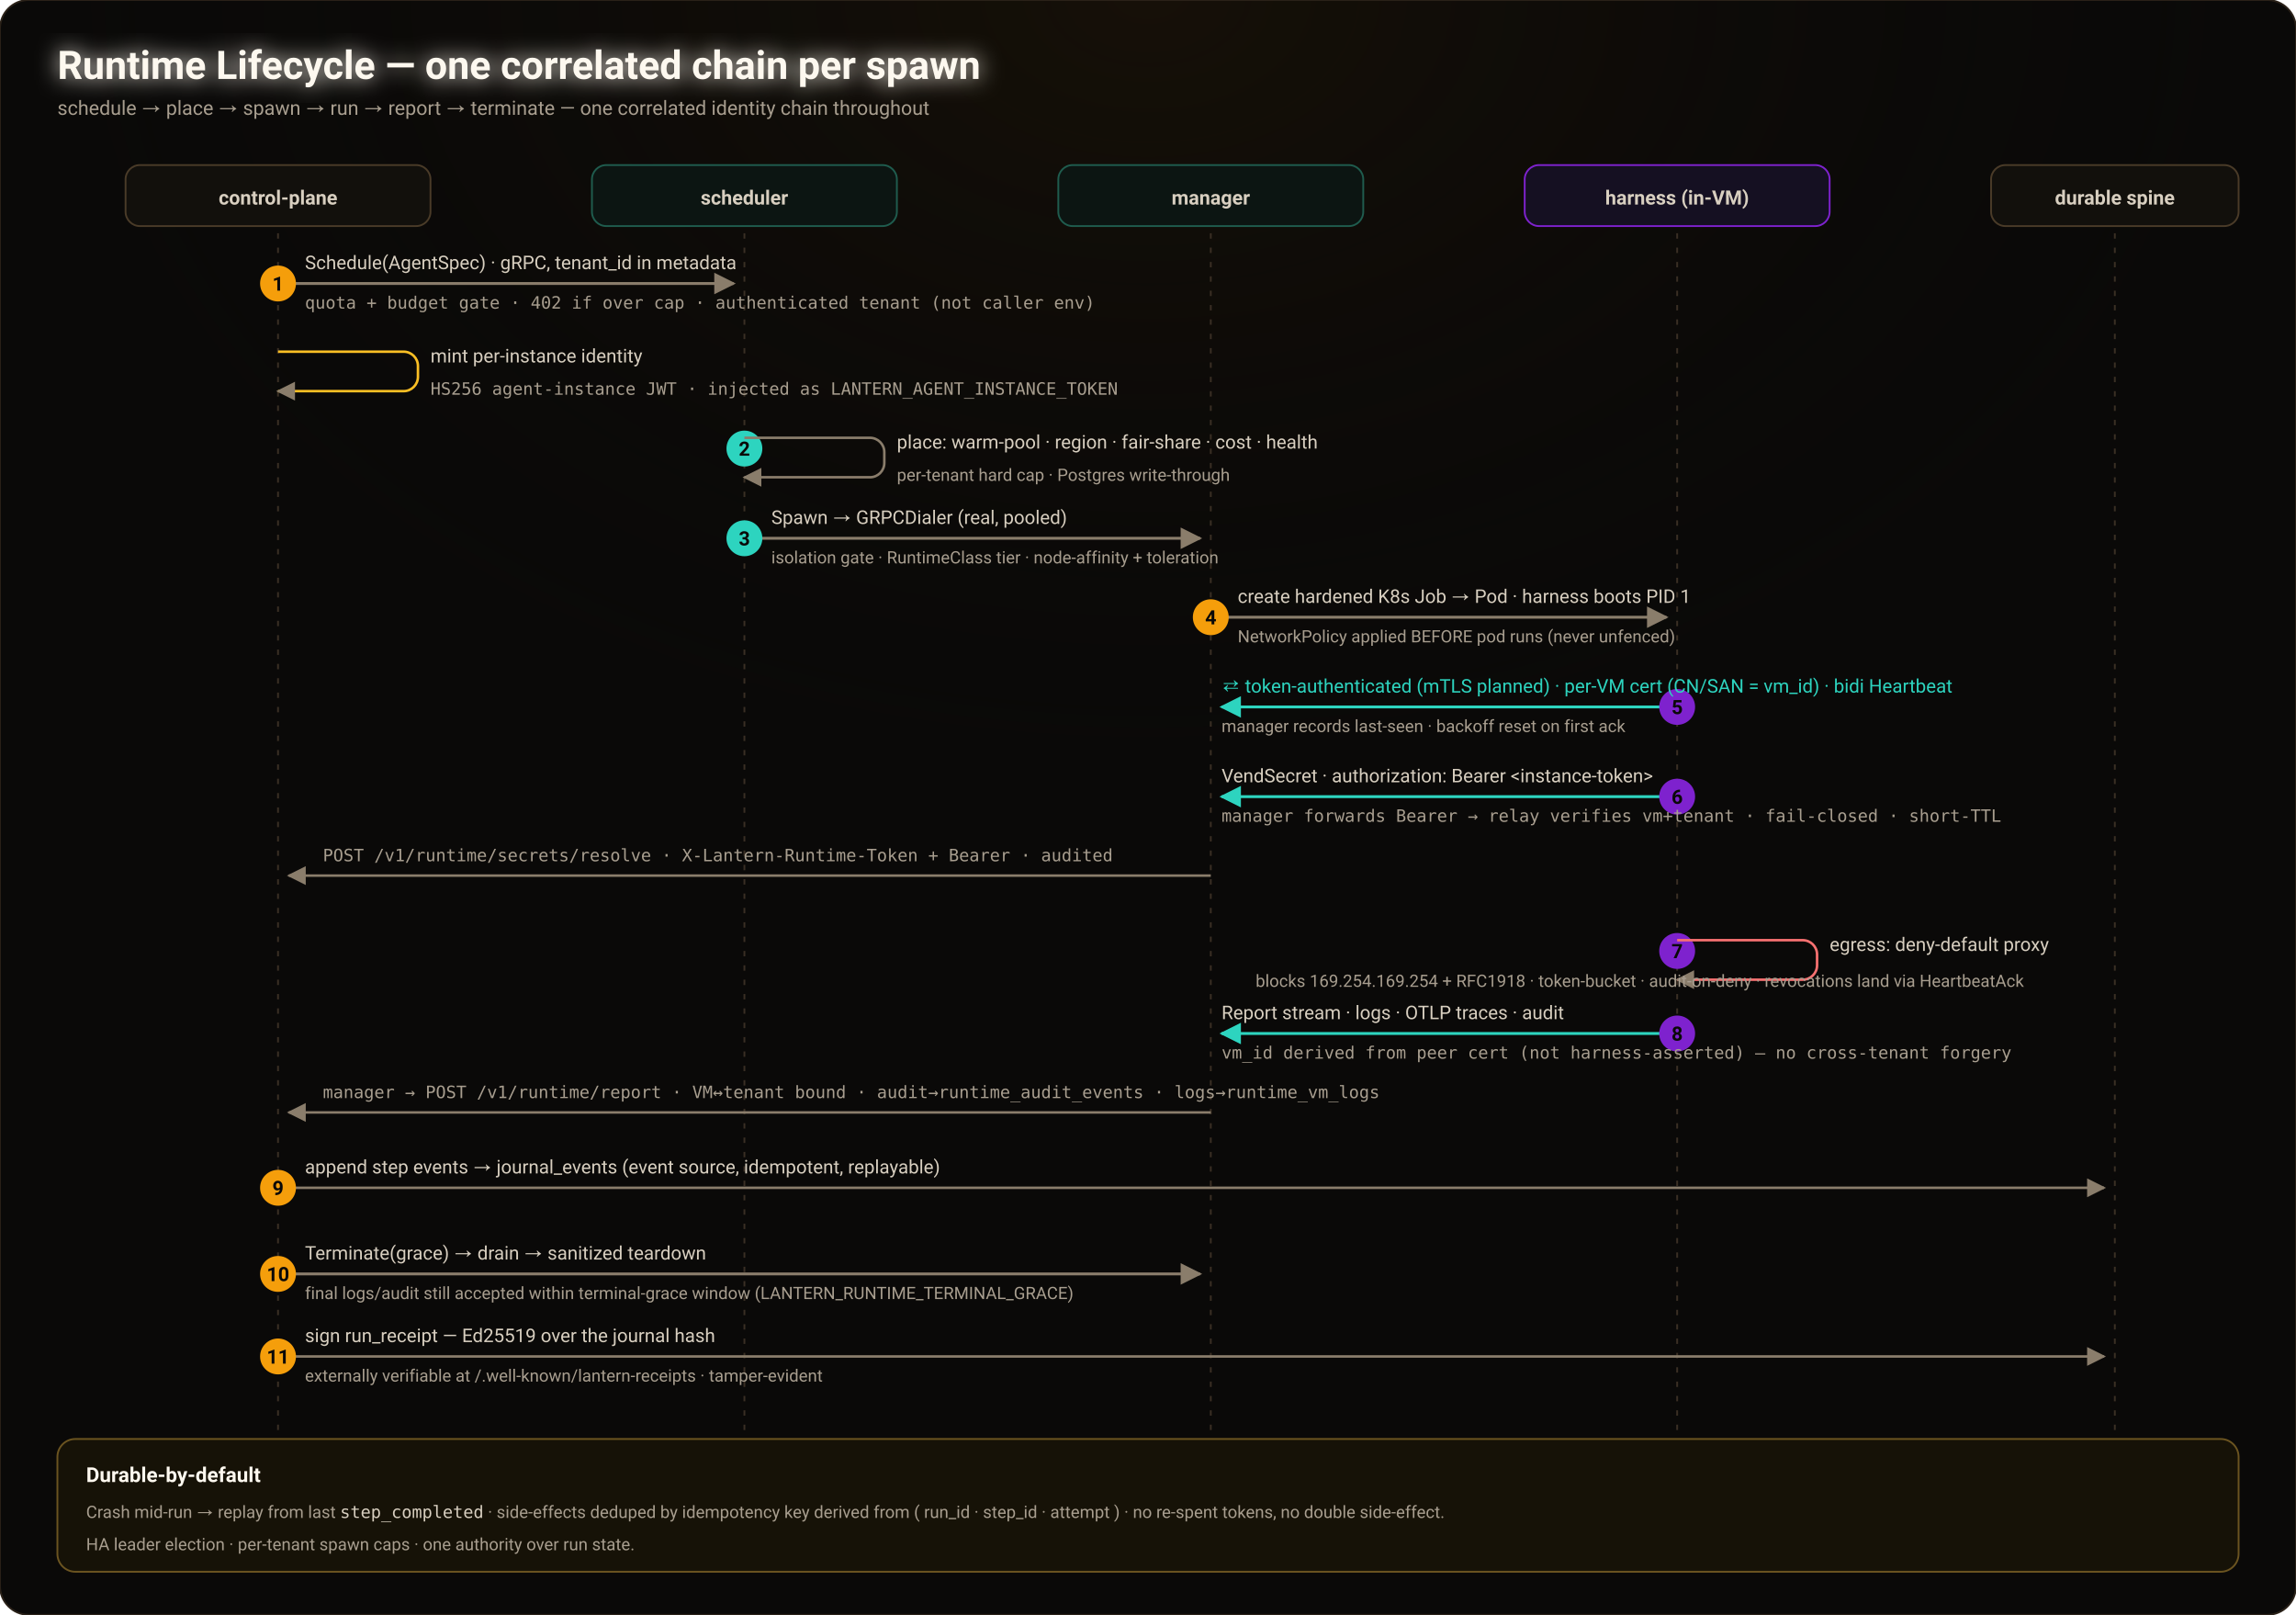
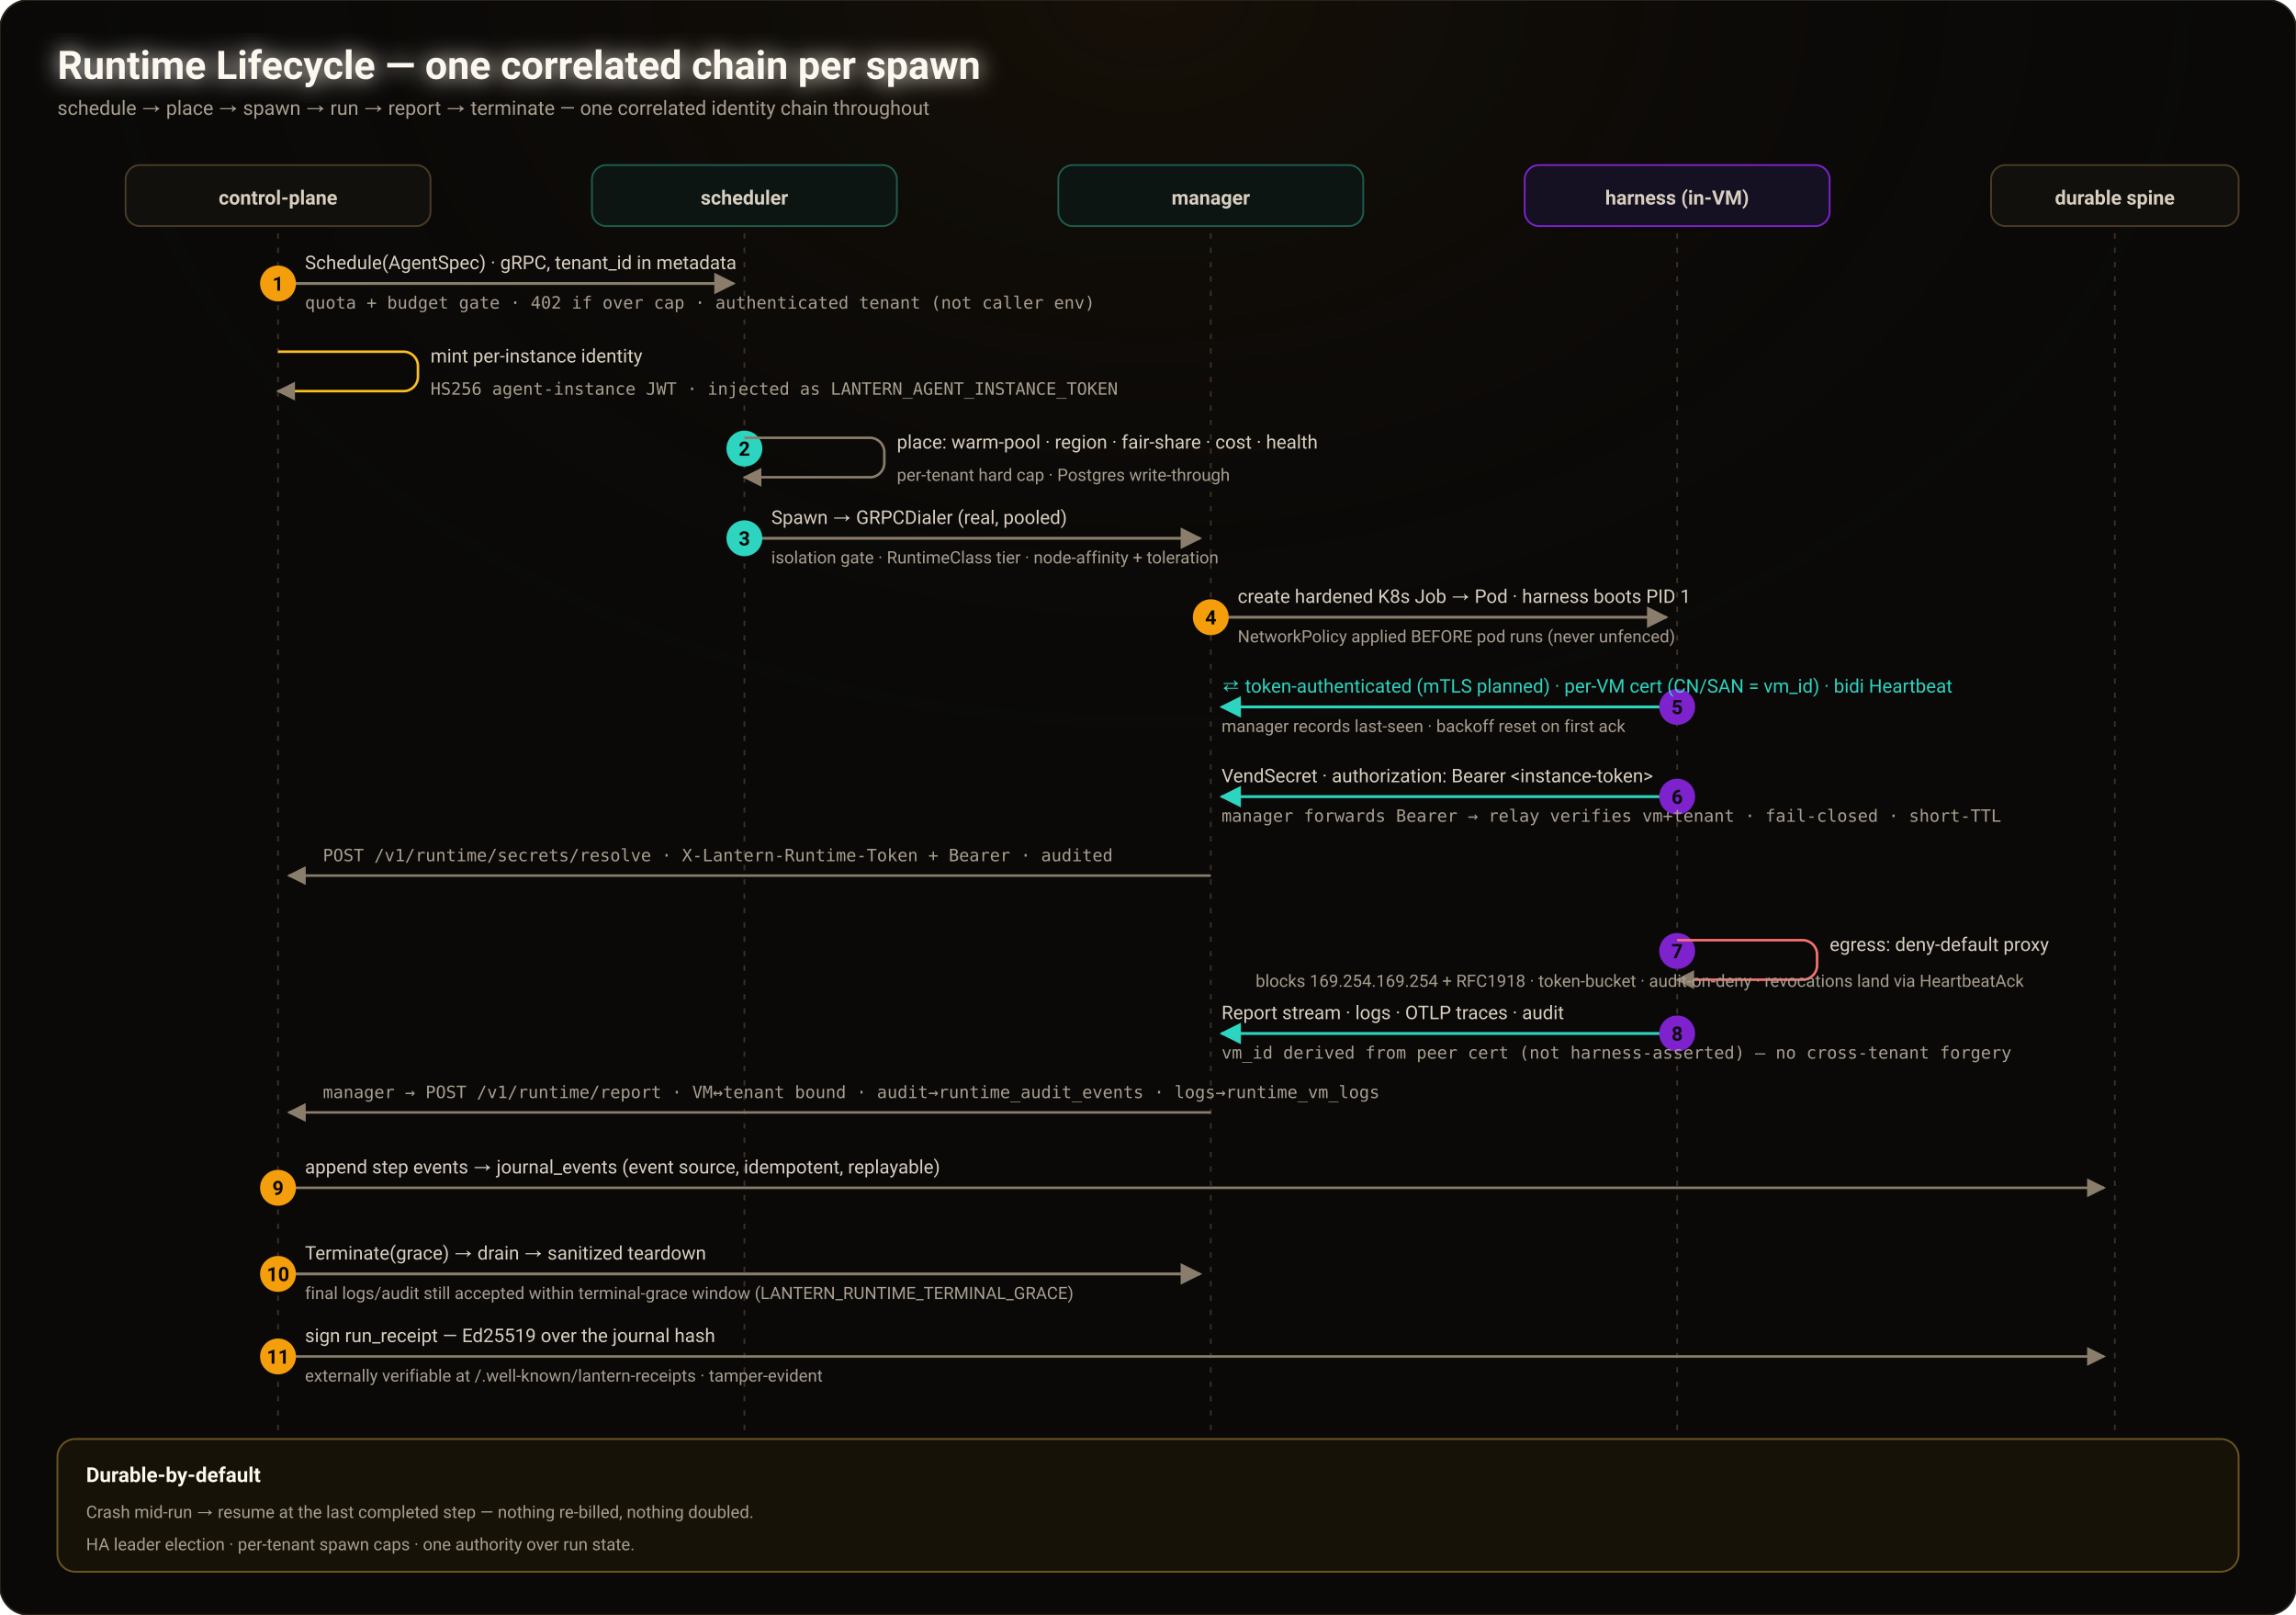
<svg xmlns="http://www.w3.org/2000/svg" width="1280" height="900" viewBox="0 0 1280 900" font-family="ui-sans-serif, system-ui, -apple-system, Segoe UI, Roboto, Helvetica, Arial, sans-serif" role="img" aria-label="Lantern agent runtime lifecycle — schedule to terminate, one correlated chain">
  <defs>
    <radialGradient id="lgv" cx="50%" cy="0%" r="90%">
      <stop offset="0%" stop-color="#201607" stop-opacity=".55" />
      <stop offset="55%" stop-color="#0a0908" stop-opacity="0" />
    </radialGradient>
    <filter id="lgg" x="-40%" y="-40%" width="180%" height="180%">
      <feGaussianBlur stdDeviation="6" result="b" />
      <feMerge>
        <feMergeNode in="b" />
        <feMergeNode in="SourceGraphic" />
      </feMerge>
    </filter>
    <marker id="s" viewBox="0 0 10 10" refX="9" refY="5" markerWidth="7.5" markerHeight="7.5" orient="auto-start-reverse">
      <path d="M0 0 L10 5 L0 10 z" fill="#8a7d6b" />
    </marker>
    <marker id="sm" viewBox="0 0 10 10" refX="9" refY="5" markerWidth="7.5" markerHeight="7.5" orient="auto-start-reverse">
      <path d="M0 0 L10 5 L0 10 z" fill="#2dd4bf" />
    </marker>
    <style>
      .t   { fill:#f5f0e8; }
      .sub { fill:#a89e8f; font-size:11px; }
      .h   { fill:#fdf8ef; font-weight:700; }
      .band{ fill:#d8cfc0; font-size:12px; font-weight:700; letter-spacing:.14em; }
      .mono{ font-family:ui-monospace,SFMono-Regular,Menlo,monospace; }
      .lane{ fill:#d8cfc0; font-size:11px; font-weight:700; }
      .msg { fill:#d8cfc0; font-size:10.5px; }
      .note{ fill:#a89e8f; font-size:9.5px; }
      .num { fill:#0a0908; font-size:11px; font-weight:700; }
      .grn { fill:#2dd4bf; }
    </style>
  </defs>
  <rect x="0" y="0" width="1280" height="900" rx="16" fill="#0a0908" />
  <rect x="0" y="0" width="1280" height="900" rx="16" fill="url(#lgv)" />
  <rect x="0" y="0" width="1280" height="900" rx="16" fill="none" stroke="#2a2118" />
  <text x="32" y="44" class="h" font-size="22" filter="url(#lgg)">Runtime Lifecycle — one correlated chain per spawn</text>
  <text x="32" y="64" class="sub" font-size="12.5">schedule → place → spawn → run → report → terminate — one correlated identity chain throughout</text>
  <g transform="translate(0,92)">
    <g transform="translate(70,0)">
      <rect x="0" y="0" width="170" height="34" rx="8" fill="#12100c" stroke="#4a3b28" />
      <text x="85" y="22" class="lane" text-anchor="middle">control-plane</text>
    </g>
    <g transform="translate(330,0)">
      <rect x="0" y="0" width="170" height="34" rx="8" fill="#0c1512" stroke="#1f5c4e" />
      <text x="85" y="22" class="lane" text-anchor="middle">scheduler</text>
    </g>
    <g transform="translate(590,0)">
      <rect x="0" y="0" width="170" height="34" rx="8" fill="#0c1512" stroke="#1f5c4e" />
      <text x="85" y="22" class="lane" text-anchor="middle">manager</text>
    </g>
    <g transform="translate(850,0)">
      <rect x="0" y="0" width="170" height="34" rx="8" fill="#151022" stroke="#7e22ce" />
      <text x="85" y="22" class="lane" text-anchor="middle">harness (in-VM)</text>
    </g>
    <g transform="translate(1110,0)">
      <rect x="0" y="0" width="138" height="34" rx="8" fill="#12100c" stroke="#4a3b28" />
      <text x="69" y="22" class="lane" text-anchor="middle">durable spine</text>
    </g>
  </g>
  <g stroke="#3a2f24" stroke-dasharray="3 5">
    <line x1="155" y1="130" x2="155" y2="846" />
    <line x1="415" y1="130" x2="415" y2="846" />
    <line x1="675" y1="130" x2="675" y2="846" />
    <line x1="935" y1="130" x2="935" y2="846" />
    <line x1="1179" y1="130" x2="1179" y2="846" />
  </g>
  <g transform="translate(0,158)">
    <line x1="155" y1="0" x2="409" y2="0" stroke="#8a7d6b" stroke-width="1.6" marker-end="url(#s)" />
    <circle cx="155" cy="0" r="10" fill="#f59e0b" />
    <text x="155" y="4" class="num" text-anchor="middle">1</text>
    <text x="170" y="-8" class="msg">Schedule(AgentSpec) · gRPC, tenant_id in metadata</text>
    <text x="170" y="14" class="note mono">quota + budget gate · 402 if over cap · authenticated tenant (not caller env)</text>
  </g>
  <g transform="translate(0,202)">
    <path d="M155 -6 h70 a8 8 0 0 1 8 8 v6 a8 8 0 0 1 -8 8 h-70" fill="none" stroke="#fbbf24" stroke-width="1.4" marker-end="url(#s)" />
    <text x="240" y="0" class="msg">mint per-instance identity</text>
    <text x="240" y="18" class="note mono">HS256 agent-instance JWT · injected as LANTERN_AGENT_INSTANCE_TOKEN</text>
  </g>
  <g transform="translate(0,250)">
    <line x1="415" y1="0" x2="415" y2="0" />
    <circle cx="415" cy="0" r="10" fill="#2dd4bf" />
    <text x="415" y="4" class="num" text-anchor="middle">2</text>
    <path d="M415 -6 h70 a8 8 0 0 1 8 8 v6 a8 8 0 0 1 -8 8 h-70" fill="none" stroke="#8a7d6b" stroke-width="1.4" marker-end="url(#s)" />
    <text x="500" y="0" class="msg">place: warm-pool · region · fair-share · cost · health</text>
    <text x="500" y="18" class="note">per-tenant hard cap · Postgres write-through</text>
  </g>
  <g transform="translate(0,300)">
    <line x1="415" y1="0" x2="669" y2="0" stroke="#8a7d6b" stroke-width="1.6" marker-end="url(#s)" />
    <circle cx="415" cy="0" r="10" fill="#2dd4bf" />
    <text x="415" y="4" class="num" text-anchor="middle">3</text>
    <text x="430" y="-8" class="msg">Spawn → GRPCDialer (real, pooled)</text>
    <text x="430" y="14" class="note">isolation gate · RuntimeClass tier · node-affinity + toleration</text>
  </g>
  <g transform="translate(0,344)">
    <line x1="675" y1="0" x2="929" y2="0" stroke="#8a7d6b" stroke-width="1.6" marker-end="url(#s)" />
    <circle cx="675" cy="0" r="10" fill="#f59e0b" />
    <text x="675" y="4" class="num" text-anchor="middle">4</text>
    <text x="690" y="-8" class="msg">create hardened K8s Job → Pod · harness boots PID 1</text>
    <text x="690" y="14" class="note">NetworkPolicy applied BEFORE pod runs (never unfenced)</text>
  </g>
  <g transform="translate(0,394)">
    <line x1="935" y1="0" x2="681" y2="0" stroke="#2dd4bf" stroke-width="1.6" marker-end="url(#sm)" />
    <circle cx="935" cy="0" r="10" fill="#7e22ce" />
    <text x="935" y="4" class="num" text-anchor="middle">5</text>
    <text x="681" y="-8" class="msg grn">⇄ token-authenticated (mTLS planned) · per-VM cert (CN/SAN = vm_id) · bidi Heartbeat</text>
    <text x="681" y="14" class="note">manager records last-seen · backoff reset on first ack</text>
  </g>
  <g transform="translate(0,444)">
    <line x1="935" y1="0" x2="681" y2="0" stroke="#2dd4bf" stroke-width="1.6" marker-end="url(#sm)" />
    <circle cx="935" cy="0" r="10" fill="#7e22ce" />
    <text x="935" y="4" class="num" text-anchor="middle">6</text>
    <text x="681" y="-8" class="msg">VendSecret · authorization: Bearer &lt;instance-token&gt;</text>
    <text x="681" y="14" class="note mono">manager forwards Bearer → relay verifies vm+tenant · fail-closed · short-TTL</text>
  </g>
  <g transform="translate(0,488)">
    <line x1="675" y1="0" x2="161" y2="0" stroke="#8a7d6b" stroke-width="1.4" marker-end="url(#s)" />
    <text x="180" y="-8" class="note mono">POST /v1/runtime/secrets/resolve · X-Lantern-Runtime-Token + Bearer · audited</text>
  </g>
  <g transform="translate(0,530)">
    <circle cx="935" cy="0" r="10" fill="#7e22ce" />
    <text x="935" y="4" class="num" text-anchor="middle">7</text>
    <path d="M935 -6 h70 a8 8 0 0 1 8 8 v6 a8 8 0 0 1 -8 8 h-70" fill="none" stroke="#f87171" stroke-width="1.4" marker-end="url(#s)" />
    <text x="1020" y="0" class="msg">egress: deny-default proxy</text>
    <text x="700" y="20" class="note">blocks 169.254.169.254 + RFC1918 · token-bucket · audit-on-deny · revocations land via HeartbeatAck</text>
  </g>
  <g transform="translate(0,576)">
    <line x1="935" y1="0" x2="681" y2="0" stroke="#2dd4bf" stroke-width="1.6" marker-end="url(#sm)" />
    <circle cx="935" cy="0" r="10" fill="#7e22ce" />
    <text x="935" y="4" class="num" text-anchor="middle">8</text>
    <text x="681" y="-8" class="msg">Report stream · logs · OTLP traces · audit</text>
    <text x="681" y="14" class="note mono">vm_id derived from peer cert (not harness-asserted) — no cross-tenant forgery</text>
  </g>
  <g transform="translate(0,620)">
    <line x1="675" y1="0" x2="161" y2="0" stroke="#8a7d6b" stroke-width="1.4" marker-end="url(#s)" />
    <text x="180" y="-8" class="note mono">manager → POST /v1/runtime/report · VM↔tenant bound · audit→runtime_audit_events · logs→runtime_vm_logs</text>
  </g>
  <g transform="translate(0,662)">
    <line x1="155" y1="0" x2="1173" y2="0" stroke="#8a7d6b" stroke-width="1.4" marker-end="url(#s)" />
    <circle cx="155" cy="0" r="10" fill="#f59e0b" />
    <text x="155" y="4" class="num" text-anchor="middle">9</text>
    <text x="170" y="-8" class="msg">append step events → journal_events (event source, idempotent, replayable)</text>
  </g>
  <g transform="translate(0,710)">
    <line x1="155" y1="0" x2="669" y2="0" stroke="#8a7d6b" stroke-width="1.6" marker-end="url(#s)" />
    <circle cx="155" cy="0" r="10" fill="#f59e0b" />
    <text x="155" y="4" class="num" text-anchor="middle">10</text>
    <text x="170" y="-8" class="msg">Terminate(grace) → drain → sanitized teardown</text>
    <text x="170" y="14" class="note">final logs/audit still accepted within terminal-grace window (LANTERN_RUNTIME_TERMINAL_GRACE)</text>
  </g>
  <g transform="translate(0,756)">
    <line x1="155" y1="0" x2="1173" y2="0" stroke="#8a7d6b" stroke-width="1.4" marker-end="url(#s)" />
    <circle cx="155" cy="0" r="10" fill="#f59e0b" />
    <text x="155" y="4" class="num" text-anchor="middle">11</text>
    <text x="170" y="-8" class="msg">sign run_receipt — Ed25519 over the journal hash</text>
    <text x="170" y="14" class="note">externally verifiable at /.well-known/lantern-receipts · tamper-evident</text>
  </g>
  <g transform="translate(32,802)">
    <rect x="0" y="0" width="1216" height="74" rx="10" fill="#161207" stroke="#6b5420" />
    <text x="16" y="24" class="h" font-size="11.5">Durable-by-default</text>
-     <text x="16" y="44" class="note" font-size="10.5">Crash mid-run → replay from last <tspan class="mono" fill="#d8cfc0">step_completed</tspan> · side-effects deduped by idempotency key derived from ( run_id · step_id · attempt ) · no re-spent tokens, no double side-effect.</text>
+     <text x="16" y="44" class="note" font-size="10.5">Crash mid-run → resume at the last completed step — nothing re-billed, nothing doubled.</text>
    <text x="16" y="62" class="note" font-size="10.5">HA leader election · per-tenant spawn caps · one authority over run state.</text>
  </g>
</svg>
